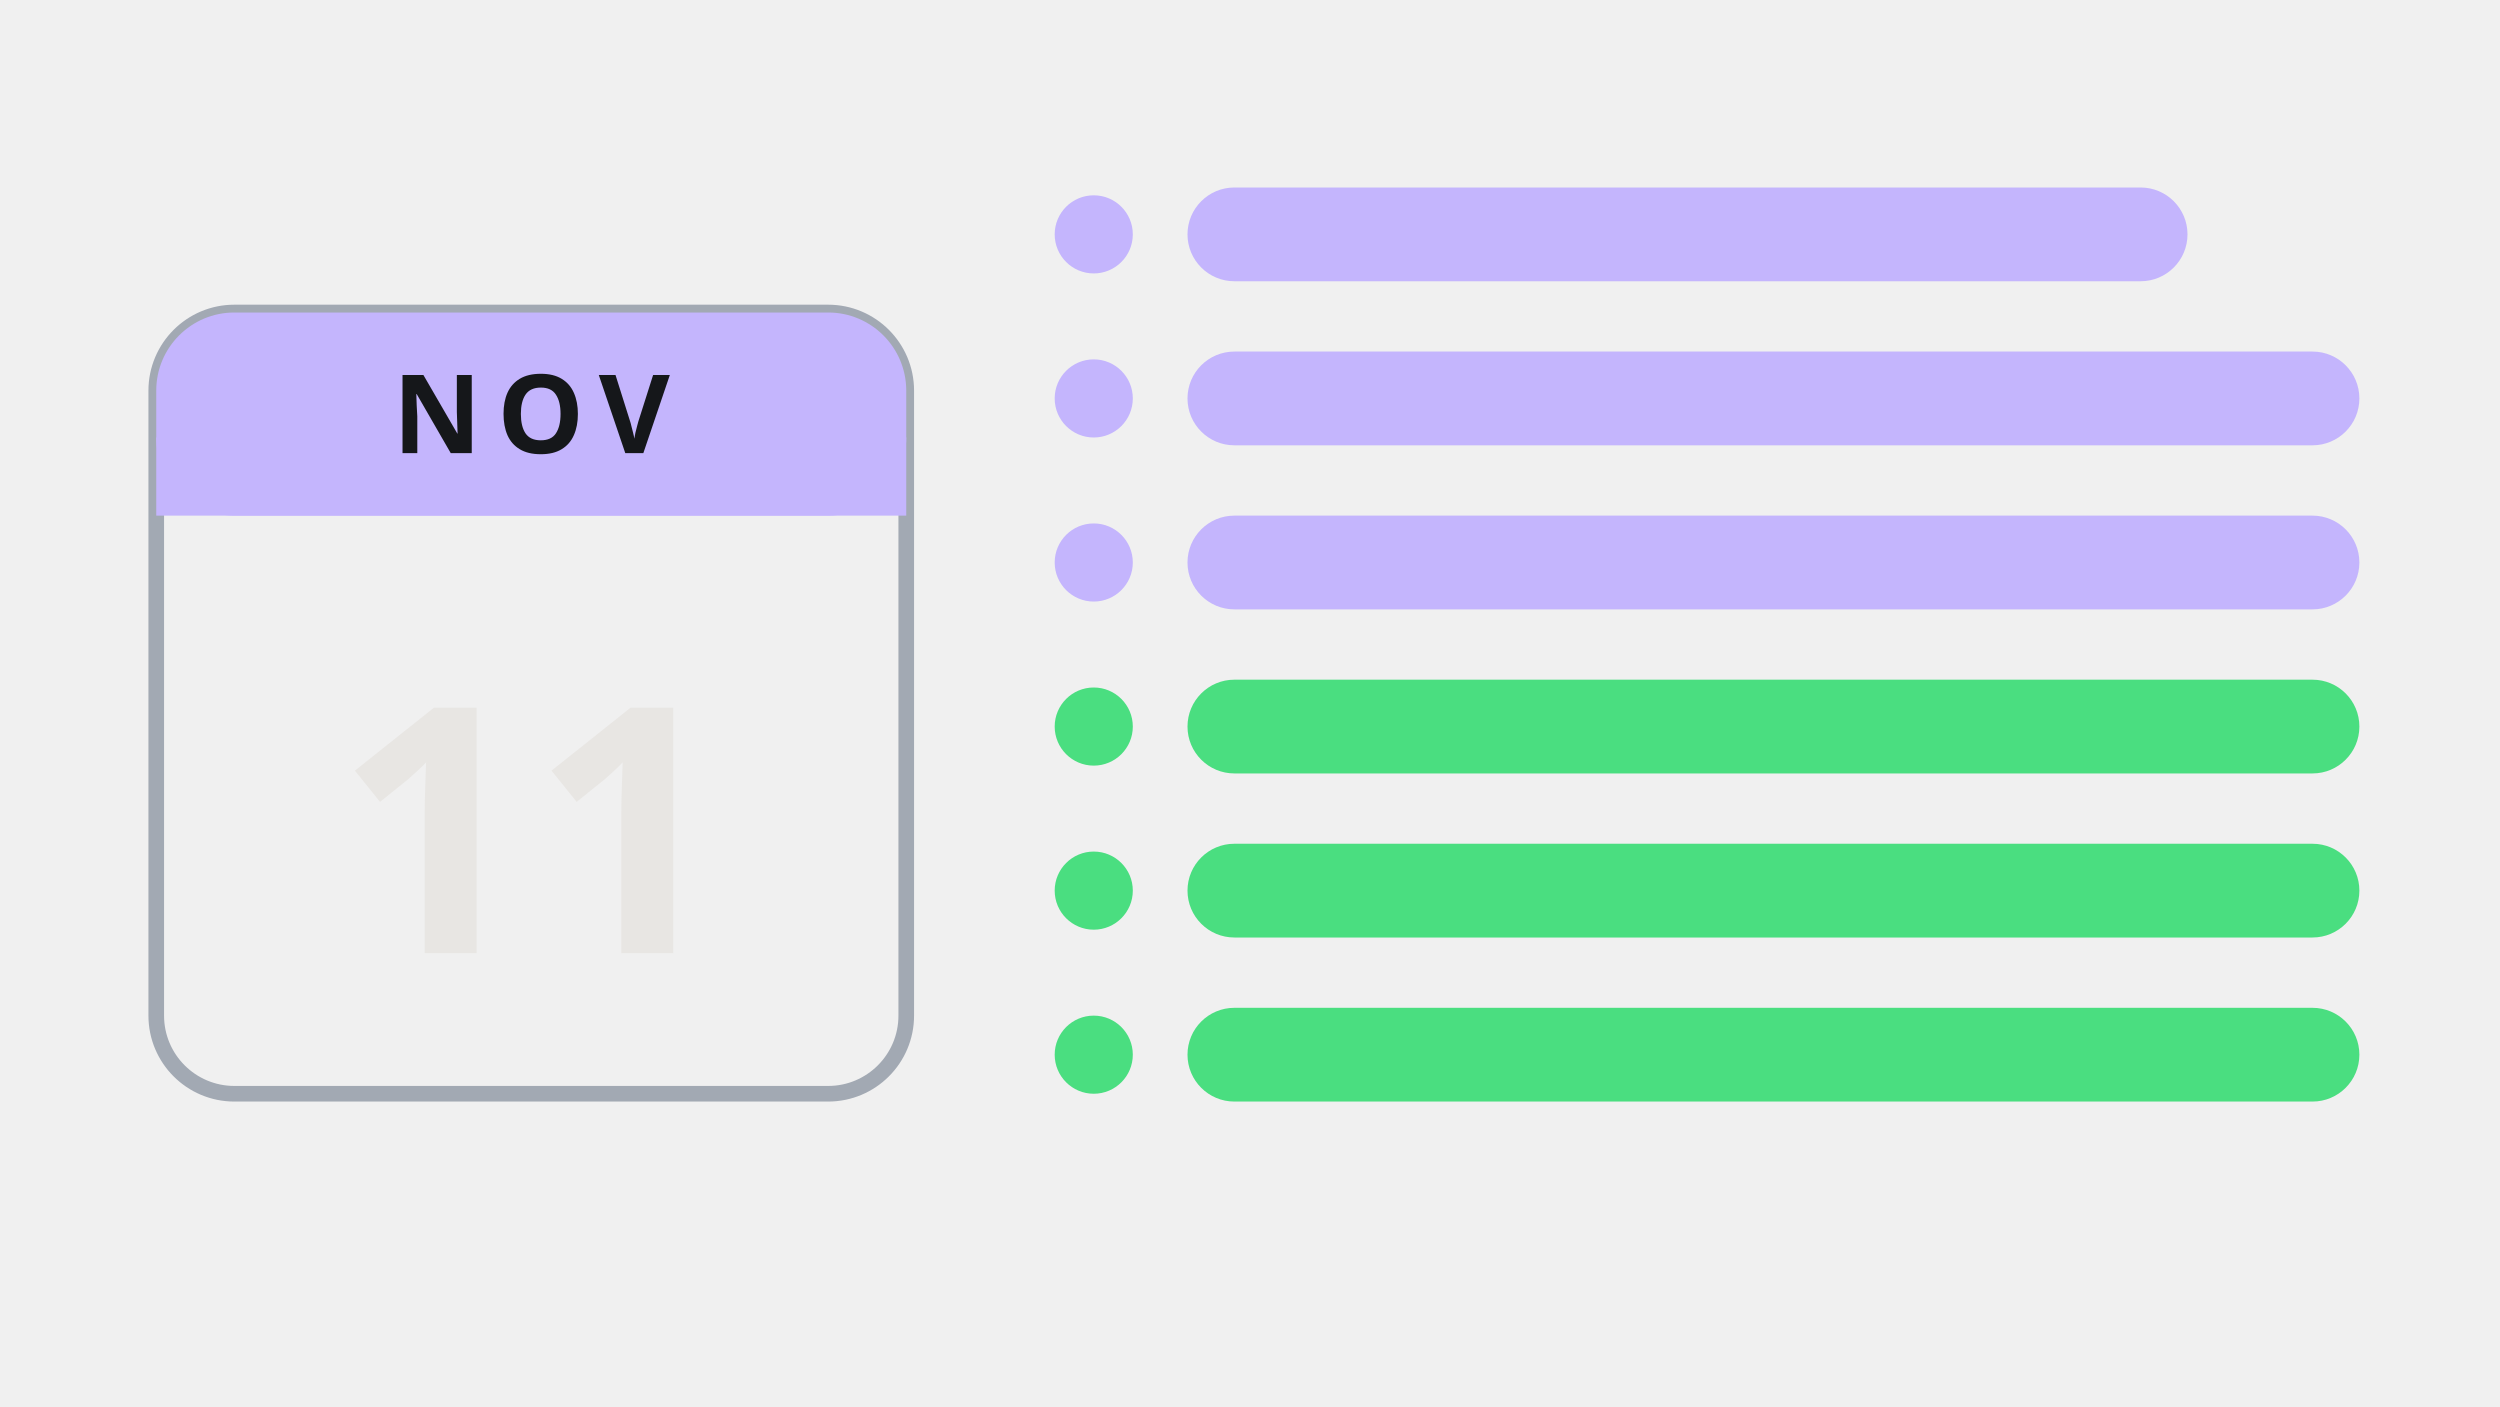
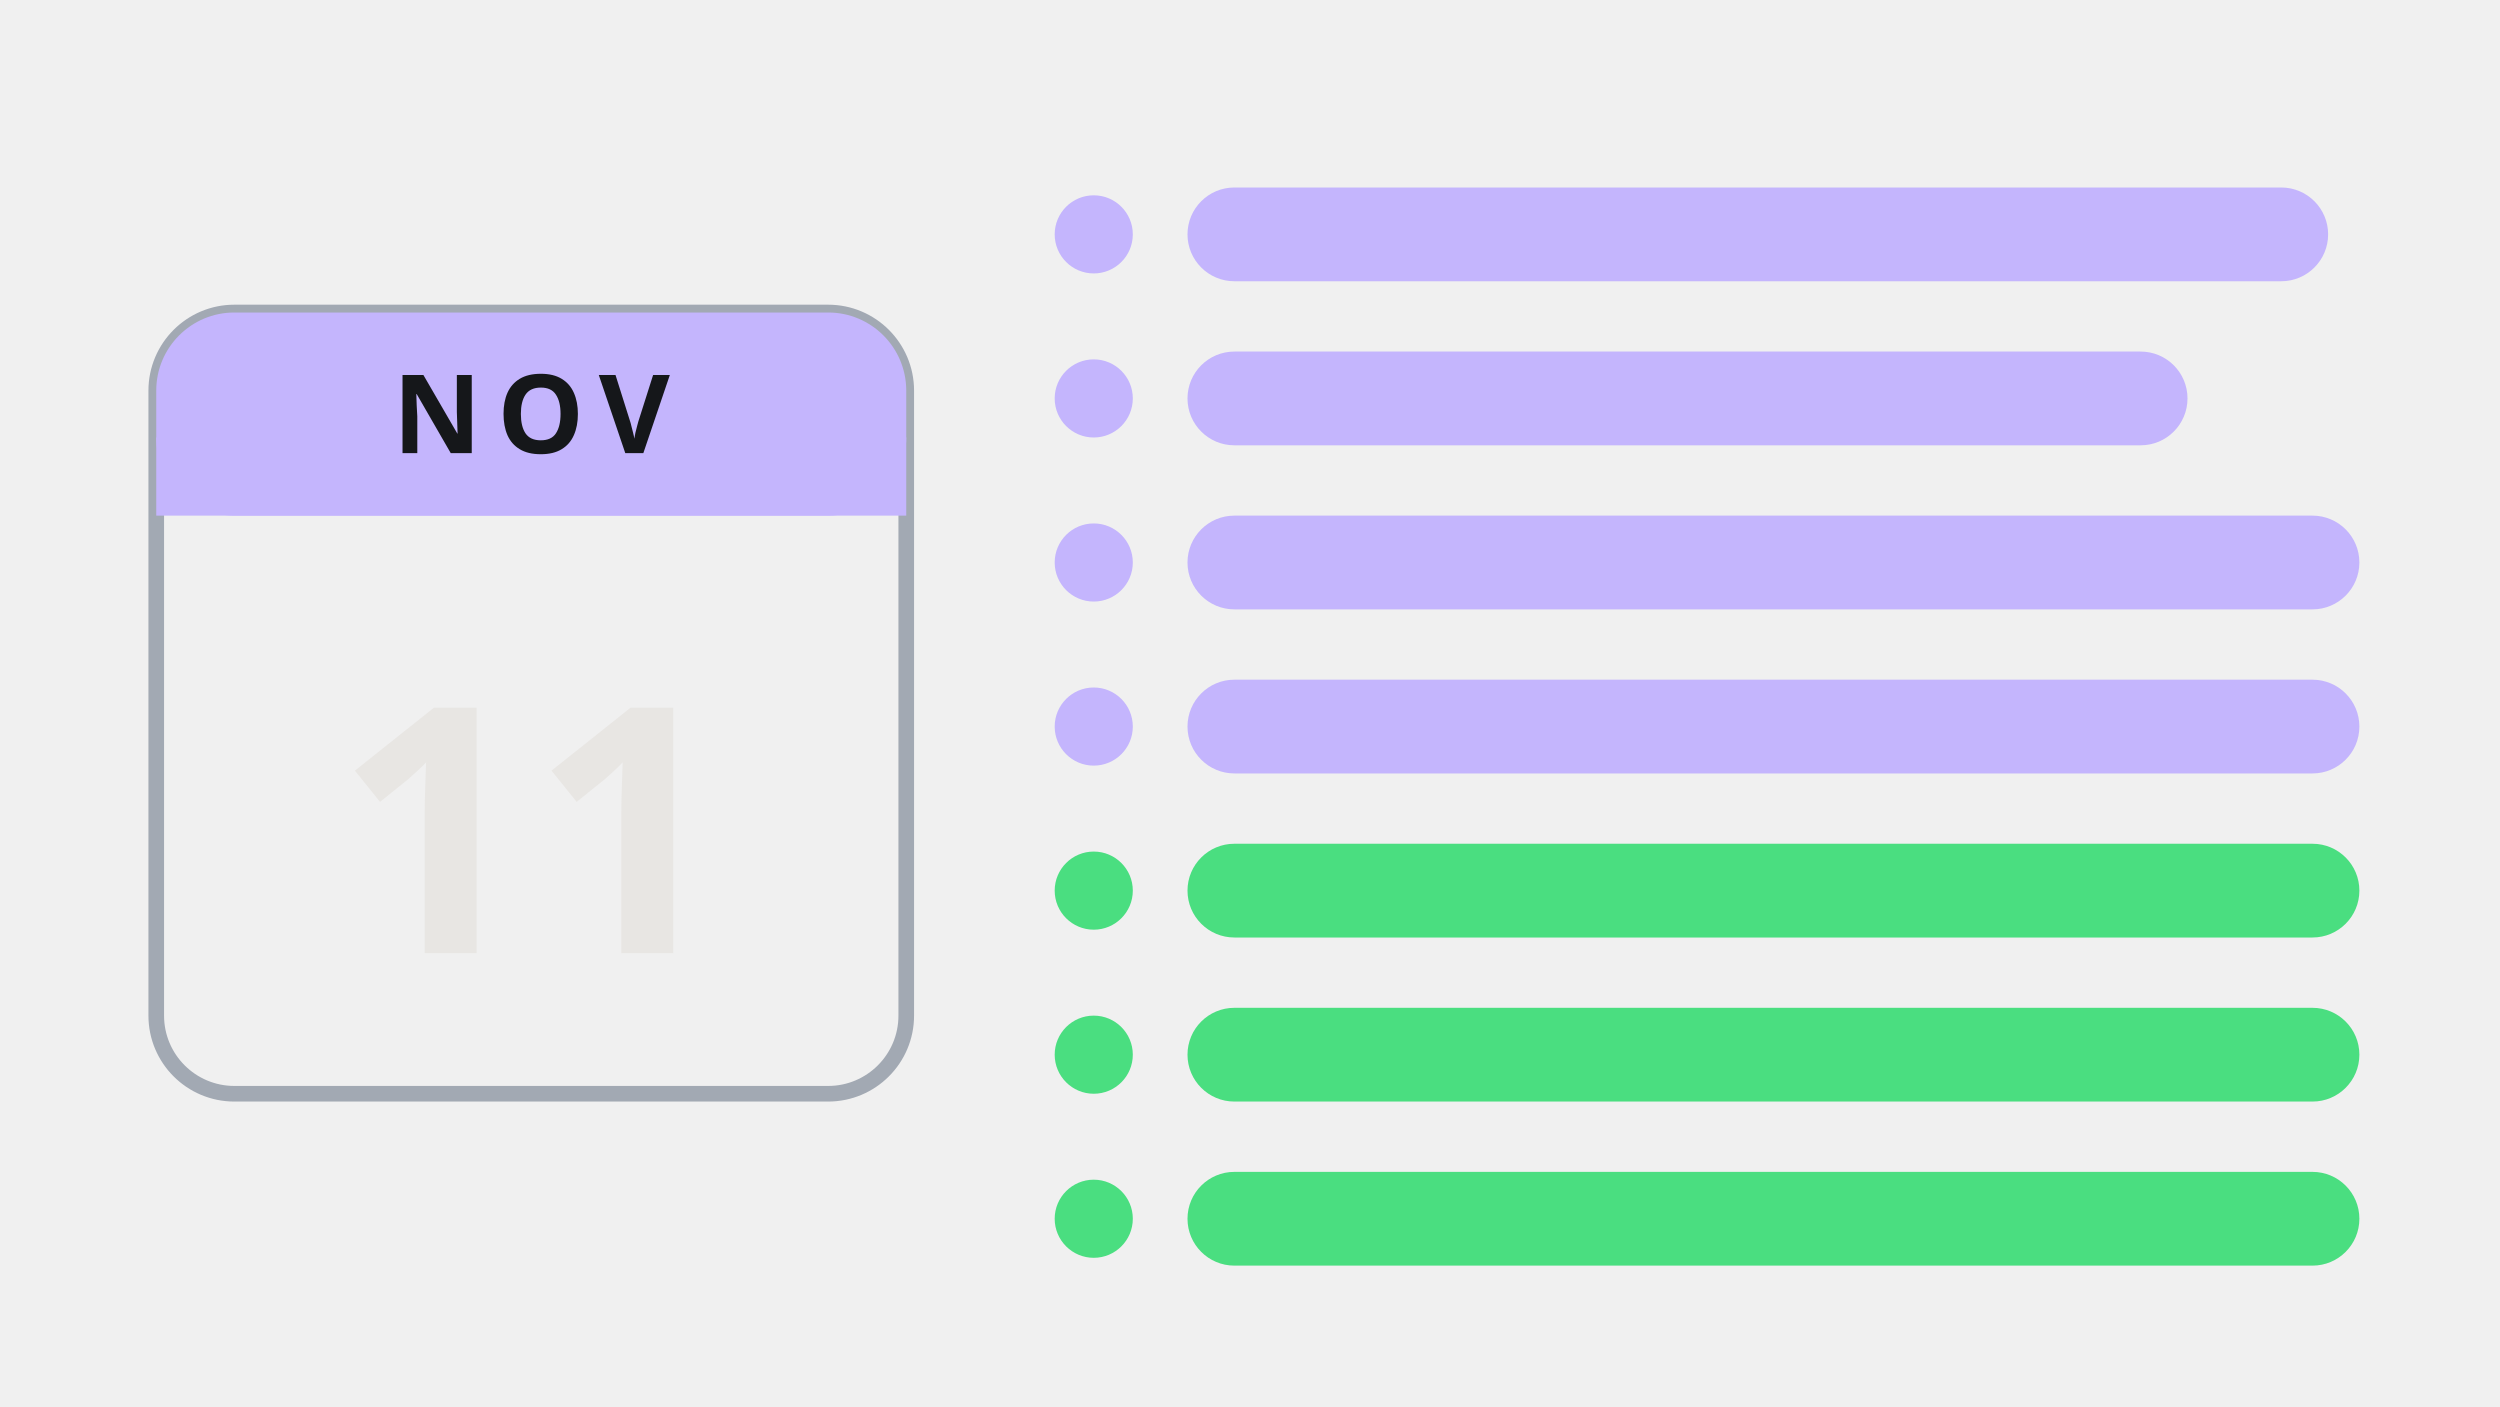
<svg xmlns="http://www.w3.org/2000/svg" viewBox="0 0 320 180">
  <style>.good{fill:#15803d}.warn{fill:#b45309}.accent{fill:#6d28d9}.accent2{fill:#0e7490}.muted{fill:#5b6470}.ink{fill:#1f2328}.box{fill:none;stroke:#5b6470;stroke-width:2}.m{font:700 14px system-ui,sans-serif;letter-spacing:2px}.d{font:700 44px system-ui,sans-serif}.mt{fill:#ffffff}.good{fill:#4ade80}.warn{fill:#fbbf24}.accent{fill:#c4b5fd}.accent2{fill:#67e8f9}.muted{fill:#a2a9b3}.ink{fill:#e8e6e3}.box{fill:none;stroke:#a2a9b3;stroke-width:2}.mt{fill:#15171a}
</style>
  <rect x="20" y="40" width="96" height="100" rx="10" class="box" />
  <rect x="20" y="40" width="96" height="26" rx="10" class="accent" />
  <rect x="20" y="56" width="96" height="10" class="accent" />
  <text x="68" y="58" text-anchor="middle" class="m mt">NOV</text>
  <text x="68" y="122" text-anchor="middle" class="d ink">11</text>
  <circle cx="140" cy="30" r="5" class="accent" />
-   <rect x="152" y="24" width="128" height="12" rx="6" class="accent" />
+   <rect x="152" y="24" width="146" height="12" rx="6" class="accent" />
  <circle cx="140" cy="51" r="5" class="accent" />
-   <rect x="152" y="45" width="150" height="12" rx="6" class="accent" />
+   <rect x="152" y="45" width="128" height="12" rx="6" class="accent" />
  <circle cx="140" cy="72" r="5" class="accent" />
  <rect x="152" y="66" width="150" height="12" rx="6" class="accent" />
-   <circle cx="140" cy="93" r="5" class="good" />
-   <rect x="152" y="87" width="150" height="12" rx="6" class="good" />
+   <circle cx="140" cy="93" r="5" class="accent" />
+   <rect x="152" y="87" width="150" height="12" rx="6" class="accent" />
  <circle cx="140" cy="114" r="5" class="good" />
  <rect x="152" y="108" width="150" height="12" rx="6" class="good" />
  <circle cx="140" cy="135" r="5" class="good" />
  <rect x="152" y="129" width="150" height="12" rx="6" class="good" />
+   <circle cx="140" cy="156" r="5" class="good" />
+   <rect x="152" y="150" width="150" height="12" rx="6" class="good" />
</svg>
